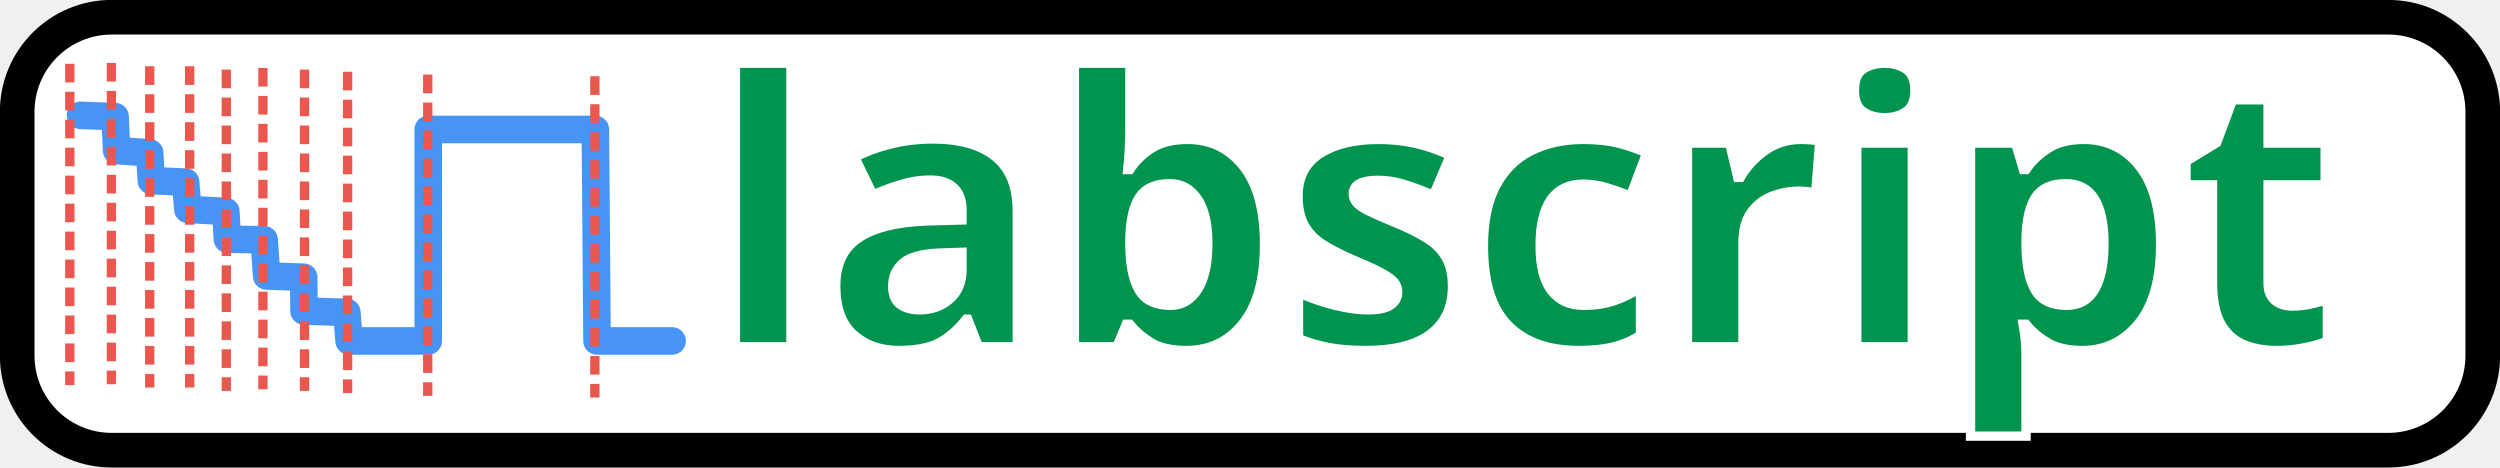
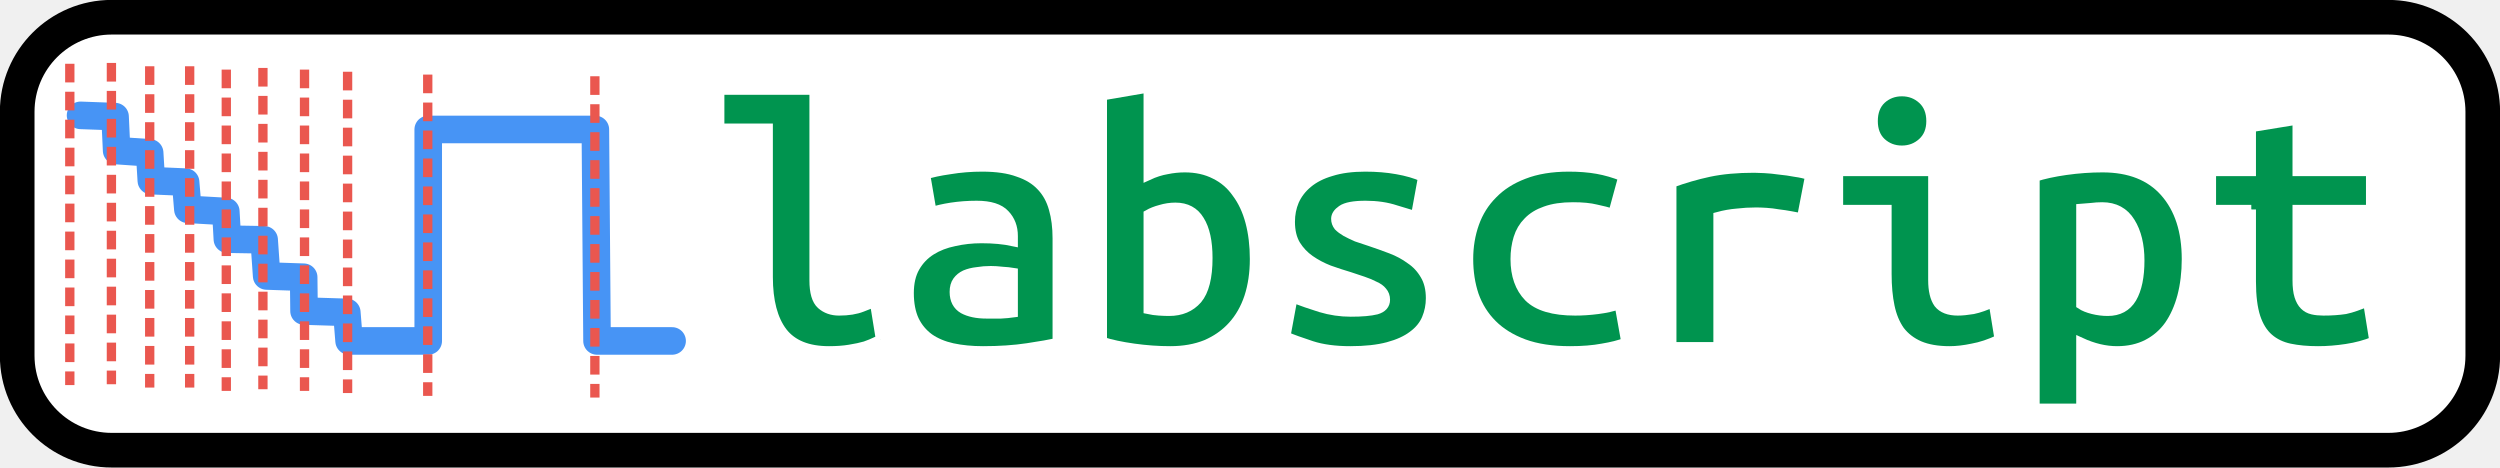
<svg xmlns="http://www.w3.org/2000/svg" width="268.156" height="50.156" id="svg2" version="1.1">
  <defs id="defs4" />
  <g id="layer1" transform="translate(-164.6562,-435.3438)">
    <rect style="color:#000000;fill:#ffffff;fill-opacity:1;fill-rule:nonzero;stroke:#000000;stroke-width:3.716;stroke-linecap:round;stroke-linejoin:round;stroke-miterlimit:4;stroke-opacity:1;stroke-dasharray:none;stroke-dashoffset:118.41;marker:none;visibility:visible;display:inline;overflow:visible;enable-background:accumulate" id="rect3757" width="264.463" height="46.441" x="166.501" y="437.192" ry="10.137" />
    <path style="fill:none;stroke:#4794f5;stroke-width:2.957;stroke-linecap:round;stroke-linejoin:round;stroke-miterlimit:4;stroke-opacity:1;stroke-dasharray:none" d="m 236.748,471.914 -8.053,0 -0.179,-22.682 -17.927,0 0,22.682 -8.488,0 -0.246,-3.064 -4.587,-0.143 -0.04,-3.626 -3.969,-0.135 -0.27,-3.88 -3.944,-0.068 -0.167,-2.972 -4.071,-0.229 -0.243,-2.918 -3.677,-0.158 -0.179,-2.981 -3.541,-0.244 -0.169,-3.644 -3.701,-0.135" id="path3769" />
    <path style="fill:#ff5555;stroke:#ea574f;stroke-width:1;stroke-linecap:butt;stroke-linejoin:miter;stroke-miterlimit:4;stroke-opacity:1;stroke-dasharray:2, 1;stroke-dashoffset:0" d="m 172.143,442.184 0,34.464" id="path3773" />
    <path style="fill:#ff5555;stroke:#ea574f;stroke-width:1;stroke-linecap:butt;stroke-linejoin:miter;stroke-miterlimit:4;stroke-opacity:1;stroke-dasharray:2, 1;stroke-dashoffset:0" d="m 176.607,442.094 0,34.464" id="path3773-3" />
    <path style="fill:#ff5555;stroke:#ea574f;stroke-width:1;stroke-linecap:butt;stroke-linejoin:miter;stroke-miterlimit:4;stroke-opacity:1;stroke-dasharray:2, 1;stroke-dashoffset:0" d="m 180.714,442.451 0,34.464" id="path3773-2" />
    <path style="fill:#ff5555;stroke:#ea574f;stroke-width:1;stroke-linecap:butt;stroke-linejoin:miter;stroke-miterlimit:4;stroke-opacity:1;stroke-dasharray:2, 1;stroke-dashoffset:0" d="m 185,442.451 0,34.464" id="path3773-1" />
    <path style="fill:#ff5555;stroke:#ea574f;stroke-width:1;stroke-linecap:butt;stroke-linejoin:miter;stroke-miterlimit:4;stroke-opacity:1;stroke-dasharray:2, 1;stroke-dashoffset:0" d="m 188.929,442.809 0,34.464" id="path3773-5" />
    <path style="fill:#ff5555;stroke:#ea574f;stroke-width:1;stroke-linecap:butt;stroke-linejoin:miter;stroke-miterlimit:4;stroke-opacity:1;stroke-dasharray:2, 1;stroke-dashoffset:0" d="m 192.857,442.63 0,34.464" id="path3773-8" />
    <path style="fill:#ff5555;stroke:#ea574f;stroke-width:1;stroke-linecap:butt;stroke-linejoin:miter;stroke-miterlimit:4;stroke-opacity:1;stroke-dasharray:2, 1;stroke-dashoffset:0" d="m 197.321,442.809 0,34.464" id="path3773-36" />
    <path style="fill:#ff5555;stroke:#ea574f;stroke-width:1;stroke-linecap:butt;stroke-linejoin:miter;stroke-miterlimit:4;stroke-opacity:1;stroke-dasharray:2, 1;stroke-dashoffset:0" d="m 201.939,443.039 0,34.464" id="path3773-4" />
    <path style="fill:#ff5555;stroke:#ea574f;stroke-width:1;stroke-linecap:butt;stroke-linejoin:miter;stroke-miterlimit:4;stroke-opacity:1;stroke-dasharray:2, 1;stroke-dashoffset:0" d="m 210.536,443.344 0,34.464" id="path3773-0" />
    <path style="fill:#ff5555;stroke:#ea574f;stroke-width:1;stroke-linecap:butt;stroke-linejoin:miter;stroke-miterlimit:4;stroke-opacity:1;stroke-dasharray:2, 1;stroke-dashoffset:0" d="m 228.464,443.523 0,34.464" id="path3773-6" />
-     <text xml:space="preserve" style="font-size:40px;font-style:normal;font-weight:normal;line-height:125%;letter-spacing:0px;word-spacing:0px;fill:#00944f;fill-opacity:1;stroke:#ffffff;stroke-opacity:1;font-family:Sans" x="240.416" y="472.535" id="text2985">
-       <tspan id="tspan2987" x="240.416" y="472.535" style="font-style:normal;font-variant:normal;font-weight:bold;font-stretch:normal;fill:#00944f;fill-opacity:1;stroke:#ffffff;stroke-opacity:1;font-family:Ubuntu Mono;-inkscape-font-specification:Ubuntu Mono Bold">labscript</tspan>
-     </text>
+     <g style="font-size:40px;font-style:normal;font-weight:normal;line-height:125%;letter-spacing:0px;word-spacing:0px;fill:#00944f;fill-opacity:1;stroke:#ffffff;stroke-opacity:1;font-family:Sans" id="text2985">
+       <path d="m 259.096,471.735 c -0.08,0.053 -0.267,0.147 -0.56,0.28 -0.267,0.133 -0.627,0.28 -1.08,0.44 -0.453,0.133 -1.013,0.253 -1.68,0.36 -0.64,0.107 -1.373,0.16 -2.2,0.16 -2.267,0 -3.92,-0.667 -4.96,-2 -1.04,-1.36 -1.56,-3.333 -1.56,-5.92 l 0,-15.96 -5.2,0 0,-4.08 10.12,0 0,20.4 c -2e-5,1.28 0.253,2.147 0.76,2.6 0.507,0.453 1.147,0.68 1.92,0.68 0.987,0 1.813,-0.133 2.48,-0.4 0.667,-0.267 1.107,-0.44 1.32,-0.52 l 0.64,3.96" style="font-variant:normal;font-weight:bold;font-stretch:normal;fill:#00944f;stroke:#ffffff;font-family:Ubuntu Mono;-inkscape-font-specification:Ubuntu Mono Bold" id="path3871" />
+       <path d="m 270.456,469.015 c 0.533,0 1.053,0 1.56,0 0.507,-0.027 0.947,-0.067 1.32,-0.12 l 0,-4.32 c -0.32,-0.053 -0.707,-0.093 -1.16,-0.12 -0.453,-0.053 -0.867,-0.08 -1.24,-0.08 -0.507,10e-6 -1,0.04 -1.48,0.12 -0.48,0.053 -0.907,0.16 -1.28,0.32 -0.347,0.16 -0.627,0.387 -0.84,0.68 -0.213,0.293 -0.32,0.68 -0.32,1.16 -10e-6,0.853 0.32,1.467 0.96,1.84 0.64,0.347 1.467,0.52 2.48,0.52 m -0.44,-15.76 c 1.547,2e-5 2.827,0.187 3.84,0.56 1.04,0.347 1.867,0.853 2.48,1.52 0.613,0.64 1.053,1.44 1.32,2.4 0.267,0.933 0.4,1.987 0.4,3.16 l 0,11.2 c -0.72,0.16 -1.787,0.347 -3.2,0.56 -1.413,0.213 -3,0.32 -4.76,0.32 -1.2,0 -2.293,-0.107 -3.28,-0.32 -0.96,-0.213 -1.787,-0.56 -2.48,-1.04 -0.693,-0.507 -1.227,-1.147 -1.6,-1.92 -0.373,-0.8 -0.56,-1.773 -0.56,-2.92 -10e-6,-1.093 0.213,-2.013 0.64,-2.76 0.427,-0.747 1,-1.347 1.72,-1.8 0.72,-0.453 1.547,-0.773 2.48,-0.96 0.933,-0.213 1.907,-0.32 2.92,-0.32 1.28,10e-6 2.413,0.107 3.4,0.32 l 0,-0.6 c -2e-5,-0.933 -0.293,-1.707 -0.88,-2.32 -0.587,-0.64 -1.6,-0.96 -3.04,-0.96 -0.933,10e-6 -1.84,0.067 -2.72,0.2 -0.853,0.133 -1.547,0.293 -2.08,0.48 l -0.68,-3.96 c 0.613,-0.213 1.48,-0.4 2.6,-0.56 1.12,-0.187 2.28,-0.28 3.48,-0.28" style="font-variant:normal;font-weight:bold;font-stretch:normal;fill:#00944f;stroke:#ffffff;font-family:Ubuntu Mono;-inkscape-font-specification:Ubuntu Mono Bold" id="path3873" />
+       <path d="m 294.216,463.015 c -2e-5,-1.76 -0.293,-3.107 -0.88,-4.04 -0.56,-0.933 -1.427,-1.4 -2.6,-1.4 -0.533,10e-6 -1.067,0.08 -1.6,0.24 -0.507,0.133 -0.947,0.307 -1.32,0.52 l 0,10.2 c 0.373,0.08 0.76,0.133 1.16,0.16 0.427,0.027 0.787,0.04 1.08,0.04 1.28,0 2.293,-0.427 3.04,-1.28 0.747,-0.88 1.12,-2.36 1.12,-4.44 m 5,0.12 c -2e-5,1.493 -0.2,2.853 -0.6,4.08 -0.4,1.2 -0.987,2.227 -1.76,3.08 -0.773,0.853 -1.72,1.52 -2.84,2 -1.12,0.453 -2.4,0.68 -3.84,0.68 -1.28,0 -2.587,-0.093 -3.92,-0.28 -1.333,-0.187 -2.453,-0.427 -3.36,-0.72 l 0,-26.36 4.92,-0.84 0,9.4 c 0.693,-0.32 1.36,-0.533 2,-0.64 0.64,-0.133 1.28,-0.2 1.92,-0.2 1.227,2e-5 2.307,0.24 3.24,0.72 0.933,0.453 1.707,1.12 2.32,2 0.64,0.853 1.12,1.88 1.44,3.08 0.32,1.2 0.48,2.533 0.48,4" style="font-variant:normal;font-weight:bold;font-stretch:normal;fill:#00944f;stroke:#ffffff;font-family:Ubuntu Mono;-inkscape-font-specification:Ubuntu Mono Bold" id="path3875" />
+       <path d="m 309.536,468.815 c 1.2,0 2.12,-0.08 2.76,-0.24 0.64,-0.187 0.96,-0.547 0.96,-1.08 -2e-5,-0.347 -0.107,-0.64 -0.32,-0.88 -0.187,-0.24 -0.467,-0.44 -0.84,-0.6 -0.347,-0.187 -0.76,-0.36 -1.24,-0.52 -0.453,-0.16 -0.933,-0.32 -1.44,-0.48 -0.72,-0.213 -1.453,-0.453 -2.2,-0.72 -0.747,-0.293 -1.427,-0.653 -2.04,-1.08 -0.613,-0.427 -1.12,-0.96 -1.52,-1.6 -0.4,-0.667 -0.6,-1.493 -0.6,-2.48 -10e-6,-0.8 0.147,-1.547 0.44,-2.24 0.32,-0.72 0.8,-1.347 1.44,-1.88 0.667,-0.56 1.507,-0.987 2.52,-1.28 1.013,-0.32 2.227,-0.48 3.64,-0.48 1.227,2e-5 2.36,0.093 3.4,0.28 1.067,0.187 1.987,0.453 2.76,0.8 l -0.76,4.16 c -0.453,-0.133 -1.16,-0.347 -2.12,-0.64 -0.96,-0.32 -2.04,-0.48 -3.24,-0.48 -1.253,10e-6 -2.107,0.16 -2.56,0.48 -0.427,0.293 -0.64,0.613 -0.64,0.96 -10e-6,0.293 0.093,0.56 0.28,0.8 0.213,0.213 0.48,0.413 0.8,0.6 0.347,0.187 0.733,0.373 1.16,0.56 0.453,0.16 0.933,0.32 1.44,0.48 0.72,0.24 1.467,0.507 2.24,0.8 0.773,0.293 1.467,0.667 2.08,1.12 0.64,0.427 1.16,0.987 1.56,1.68 0.4,0.667 0.6,1.493 0.6,2.48 -2e-5,0.773 -0.147,1.507 -0.44,2.2 -0.293,0.693 -0.787,1.293 -1.48,1.8 -0.667,0.507 -1.547,0.907 -2.64,1.2 -1.093,0.293 -2.44,0.44 -4.04,0.44 -1.627,0 -3.013,-0.187 -4.16,-0.56 -1.147,-0.373 -2.067,-0.707 -2.76,-1 l 0.76,-4.12 c 0.933,0.373 1.92,0.72 2.96,1.04 1.067,0.32 2.147,0.48 3.24,0.48" style="font-variant:normal;font-weight:bold;font-stretch:normal;fill:#00944f;stroke:#ffffff;font-family:Ubuntu Mono;-inkscape-font-specification:Ubuntu Mono Bold" id="path3877" />
+       <path d="m 322.176,463.135 c -10e-6,-1.36 0.213,-2.64 0.64,-3.84 0.427,-1.2 1.08,-2.24 1.96,-3.12 0.88,-0.907 1.987,-1.613 3.32,-2.12 1.36,-0.533 2.973,-0.8 4.84,-0.8 1.12,2e-5 2.133,0.08 3.04,0.24 0.907,0.16 1.827,0.427 2.76,0.8 l -1.08,3.96 c -0.533,-0.187 -1.133,-0.347 -1.8,-0.48 -0.64,-0.16 -1.467,-0.24 -2.48,-0.24 -1.173,1e-5 -2.16,0.147 -2.96,0.44 -0.773,0.267 -1.4,0.653 -1.88,1.16 -0.48,0.48 -0.827,1.067 -1.04,1.76 -0.213,0.693 -0.32,1.44 -0.32,2.24 -10e-6,1.733 0.48,3.093 1.44,4.08 0.987,0.987 2.653,1.48 5,1.48 0.773,0 1.573,-0.053 2.4,-0.16 0.853,-0.107 1.627,-0.28 2.32,-0.52 l 0.72,4.04 c -0.693,0.267 -1.533,0.48 -2.52,0.64 -0.987,0.187 -2.147,0.28 -3.48,0.28 -1.92,0 -3.573,-0.253 -4.96,-0.76 -1.36,-0.507 -2.48,-1.2 -3.36,-2.08 -0.88,-0.88 -1.533,-1.92 -1.96,-3.12 -0.4,-1.2 -0.6,-2.493 -0.6,-3.88" style="font-variant:normal;font-weight:bold;font-stretch:normal;fill:#00944f;stroke:#ffffff;font-family:Ubuntu Mono;-inkscape-font-specification:Ubuntu Mono Bold" id="path3879" />
+       <path d="m 357.896,458.735 c -0.32,-0.08 -0.707,-0.16 -1.16,-0.24 -0.427,-0.08 -0.867,-0.147 -1.32,-0.2 -0.453,-0.08 -0.893,-0.133 -1.32,-0.16 -0.427,-0.027 -0.787,-0.04 -1.08,-0.04 -0.693,1e-5 -1.373,0.04 -2.04,0.12 -0.667,0.053 -1.347,0.173 -2.04,0.36 l 0,13.96 -4.96,0 0,-17.56 c 1.307,-0.48 2.64,-0.867 4,-1.16 1.387,-0.293 3,-0.44 4.84,-0.44 0.267,2e-5 0.64,0.013 1.12,0.04 0.507,0.027 1.04,0.08 1.6,0.16 0.56,0.053 1.12,0.133 1.68,0.24 0.587,0.08 1.107,0.2 1.56,0.36 l -0.88,4.56" style="font-variant:normal;font-weight:bold;font-stretch:normal;fill:#00944f;stroke:#ffffff;font-family:Ubuntu Mono;-inkscape-font-specification:Ubuntu Mono Bold" id="path3881" />
+       <path d="m 371.776,448.335 c -2e-5,0.96 -0.307,1.72 -0.92,2.28 -0.613,0.56 -1.347,0.84 -2.2,0.84 -0.853,2e-5 -1.587,-0.28 -2.2,-0.84 -0.587,-0.56 -0.88,-1.32 -0.88,-2.28 -10e-6,-0.987 0.293,-1.76 0.88,-2.32 0.613,-0.56 1.347,-0.84 2.2,-0.84 0.853,2e-5 1.587,0.28 2.2,0.84 0.613,0.56 0.92,1.333 0.92,2.32 m 7.32,23.4 c -1.013,0.48 -1.973,0.8 -2.88,0.96 -0.88,0.187 -1.693,0.28 -2.44,0.28 -1.28,0 -2.36,-0.187 -3.24,-0.56 -0.853,-0.373 -1.547,-0.907 -2.08,-1.6 -0.507,-0.72 -0.867,-1.587 -1.08,-2.6 -0.213,-1.013 -0.32,-2.173 -0.32,-3.48 l 0,-6.92 -5.2,0 0,-4.08 10.12,0 0,11.64 c -2e-5,1.12 0.2,1.96 0.6,2.52 0.427,0.533 1.12,0.8 2.08,0.8 0.453,0 1,-0.053 1.64,-0.16 0.64,-0.133 1.36,-0.387 2.16,-0.76 l 0.64,3.96" style="font-variant:normal;font-weight:bold;font-stretch:normal;fill:#00944f;stroke:#ffffff;font-family:Ubuntu Mono;-inkscape-font-specification:Ubuntu Mono Bold" id="path3883" />
+       <path d="m 394.176,463.295 c -2e-5,-1.68 -0.333,-3.053 -1,-4.12 -0.667,-1.093 -1.68,-1.64 -3.04,-1.64 -0.373,1e-5 -0.773,0.027 -1.2,0.08 -0.427,0.027 -0.787,0.053 -1.08,0.08 l 0,10.32 c 0.32,0.213 0.747,0.387 1.28,0.52 0.533,0.133 1.067,0.2 1.6,0.2 1.173,0 2.04,-0.467 2.6,-1.4 0.56,-0.96 0.84,-2.307 0.84,-4.04 m 5,-0.16 c -2e-5,1.44 -0.16,2.773 -0.48,4 -0.32,1.2 -0.787,2.24 -1.4,3.12 -0.613,0.853 -1.387,1.52 -2.32,2 -0.933,0.48 -2.013,0.72 -3.24,0.72 -1.253,0 -2.547,-0.307 -3.88,-0.92 l 0,7.08 -4.92,0 0,-24.8 c 0.907,-0.293 2.013,-0.533 3.32,-0.72 1.333,-0.187 2.64,-0.28 3.92,-0.28 2.907,2e-5 5.133,0.88 6.68,2.64 1.547,1.76 2.32,4.147 2.32,7.16" style="font-variant:normal;font-weight:bold;font-stretch:normal;fill:#00944f;stroke:#ffffff;font-family:Ubuntu Mono;-inkscape-font-specification:Ubuntu Mono Bold" id="path3885" />
+       <path d="m 406.136,457.815 -4.28,0 0,-4.08 4.28,0 0,-4.72 4.92,-0.8 0,5.52 7.88,0 0,4.08 -7.88,0 0,7.6 c -2e-5,0.693 0.067,1.253 0.2,1.68 0.133,0.427 0.32,0.76 0.56,1 0.24,0.24 0.533,0.4 0.88,0.48 0.347,0.08 0.733,0.12 1.16,0.12 0.453,0 0.867,-0.013 1.24,-0.04 0.4,-0.027 0.773,-0.067 1.12,-0.12 0.373,-0.08 0.747,-0.187 1.12,-0.32 0.4,-0.133 0.827,-0.307 1.28,-0.52 l 0.68,4.24 c -0.907,0.373 -1.893,0.64 -2.96,0.8 -1.04,0.16 -2.053,0.24 -3.04,0.24 -1.147,0 -2.16,-0.093 -3.04,-0.28 -0.88,-0.187 -1.627,-0.547 -2.24,-1.08 -0.613,-0.533 -1.08,-1.28 -1.4,-2.24 -0.32,-0.987 -0.48,-2.267 -0.48,-3.84 l 0,-7.72" style="font-variant:normal;font-weight:bold;font-stretch:normal;fill:#00944f;stroke:#ffffff;font-family:Ubuntu Mono;-inkscape-font-specification:Ubuntu Mono Bold" id="path3887" />
+     </g>
  </g>
</svg>
